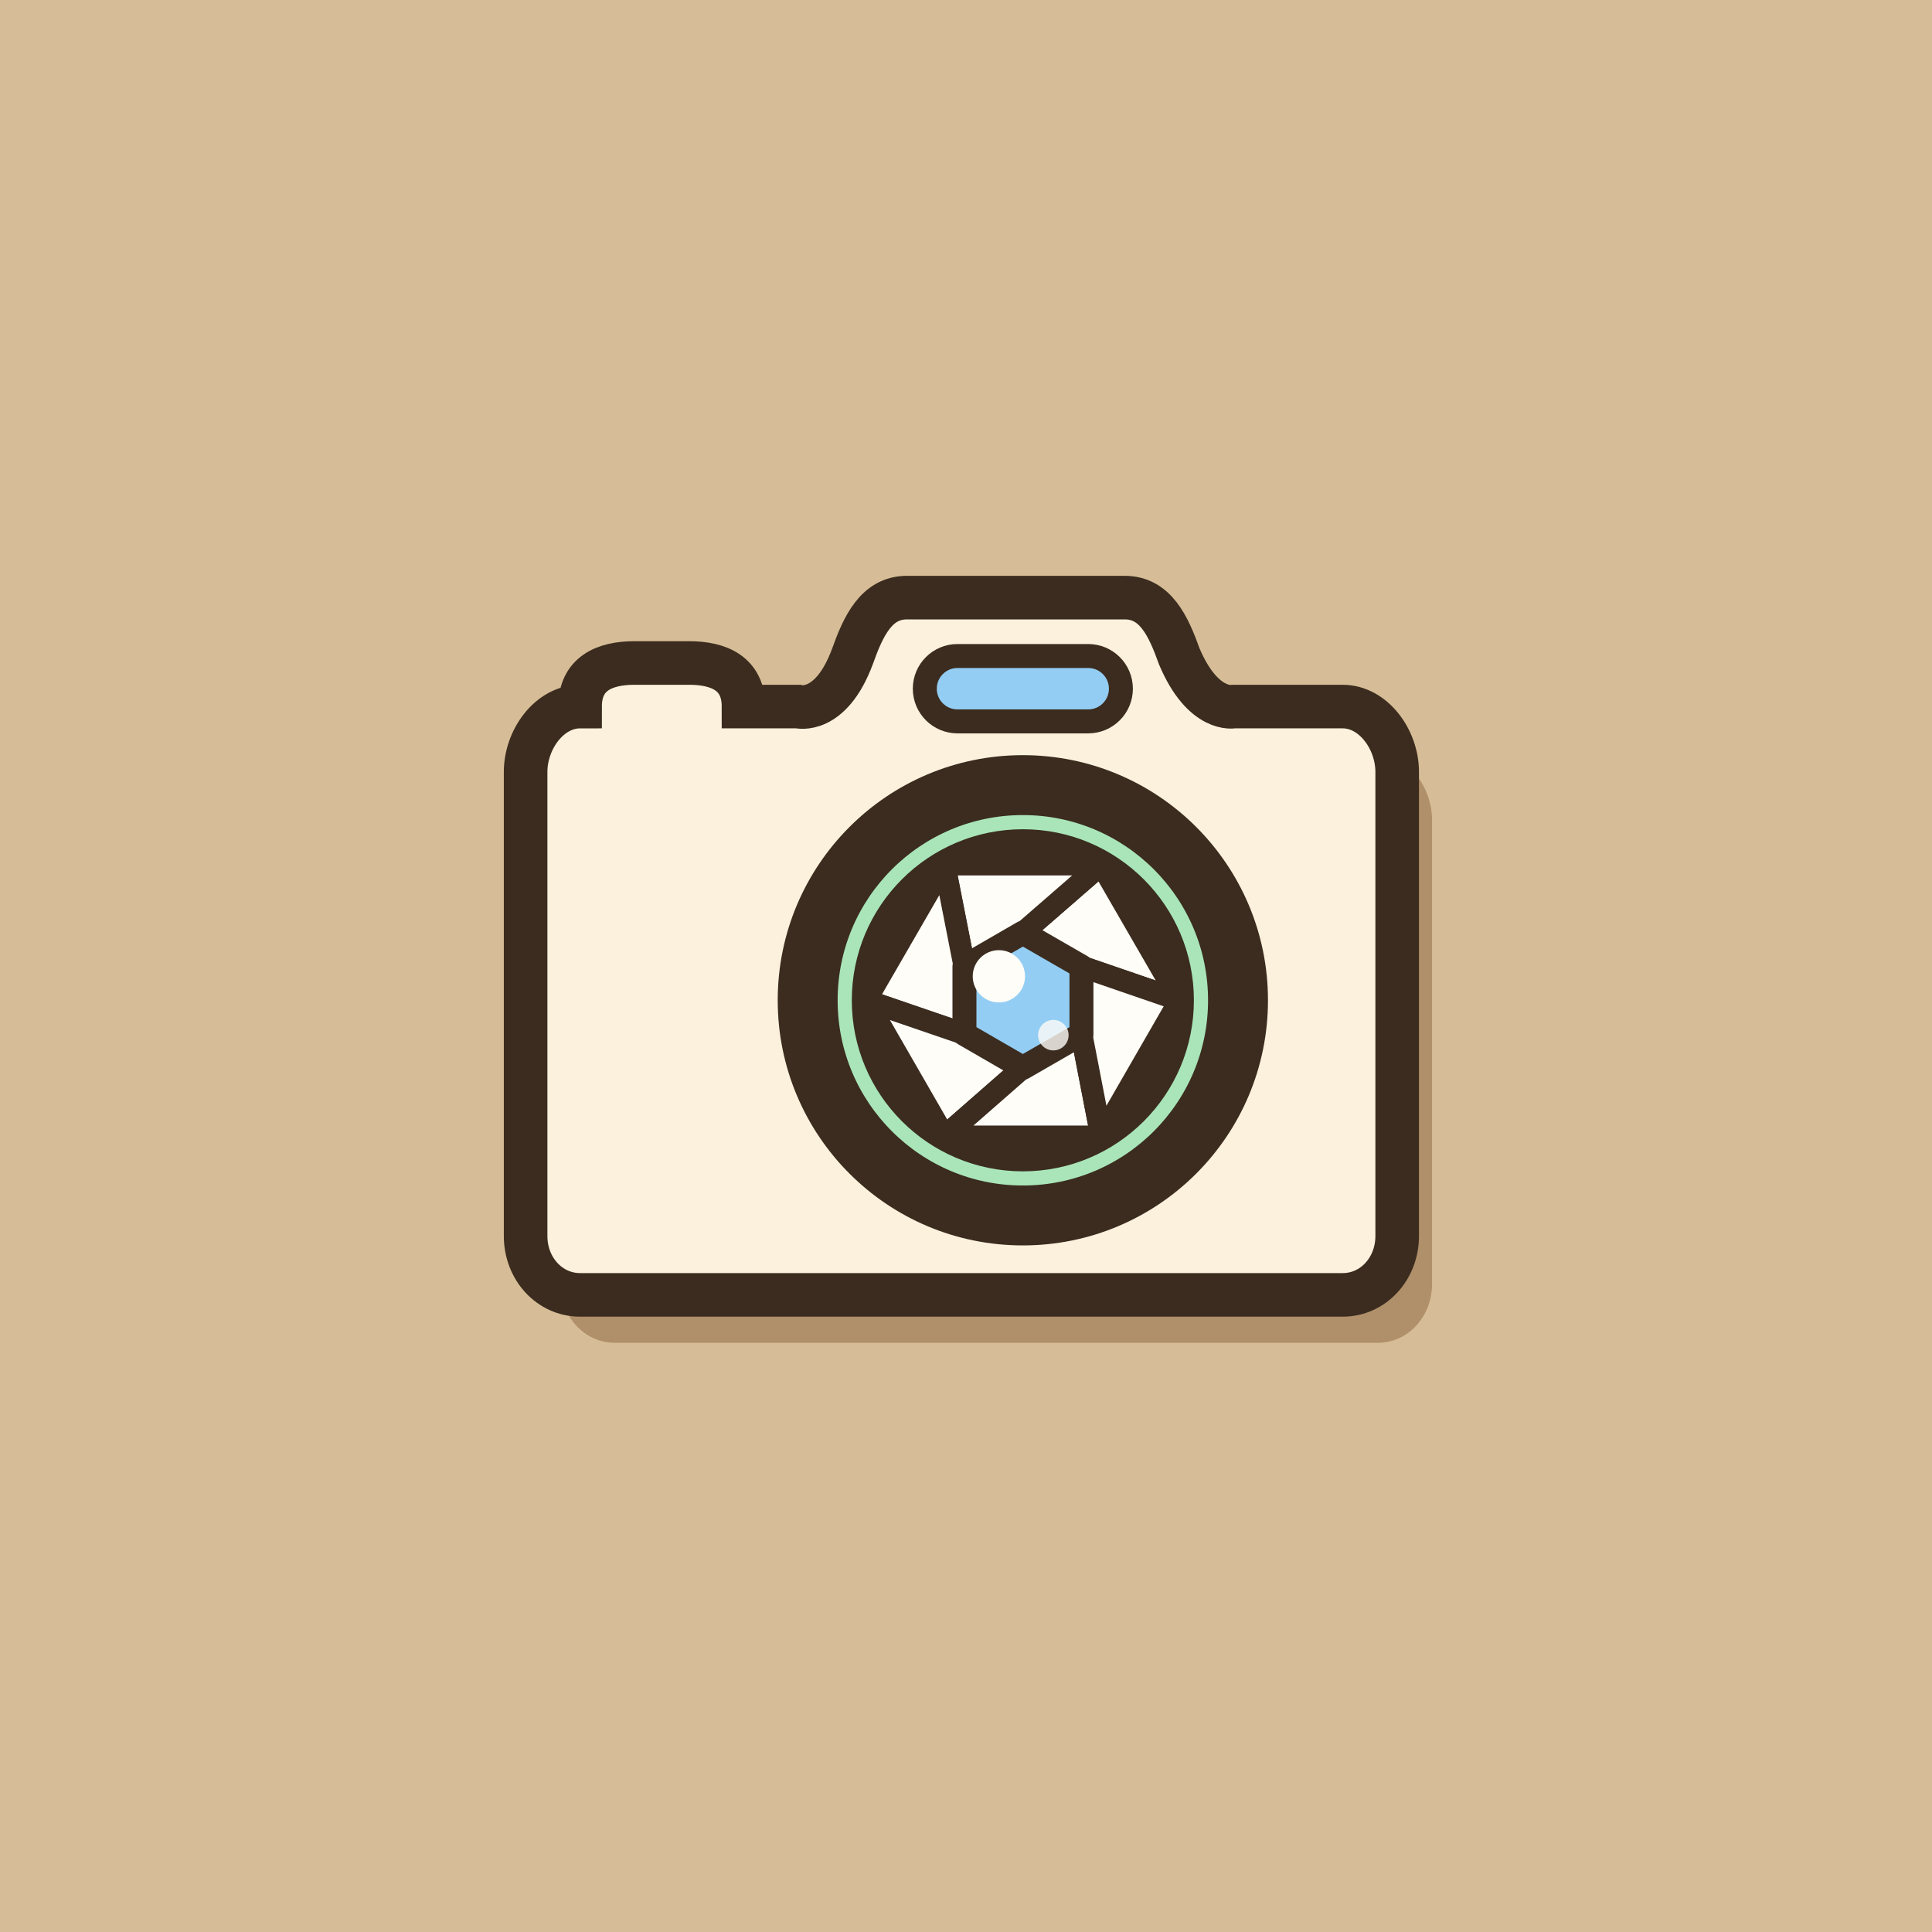
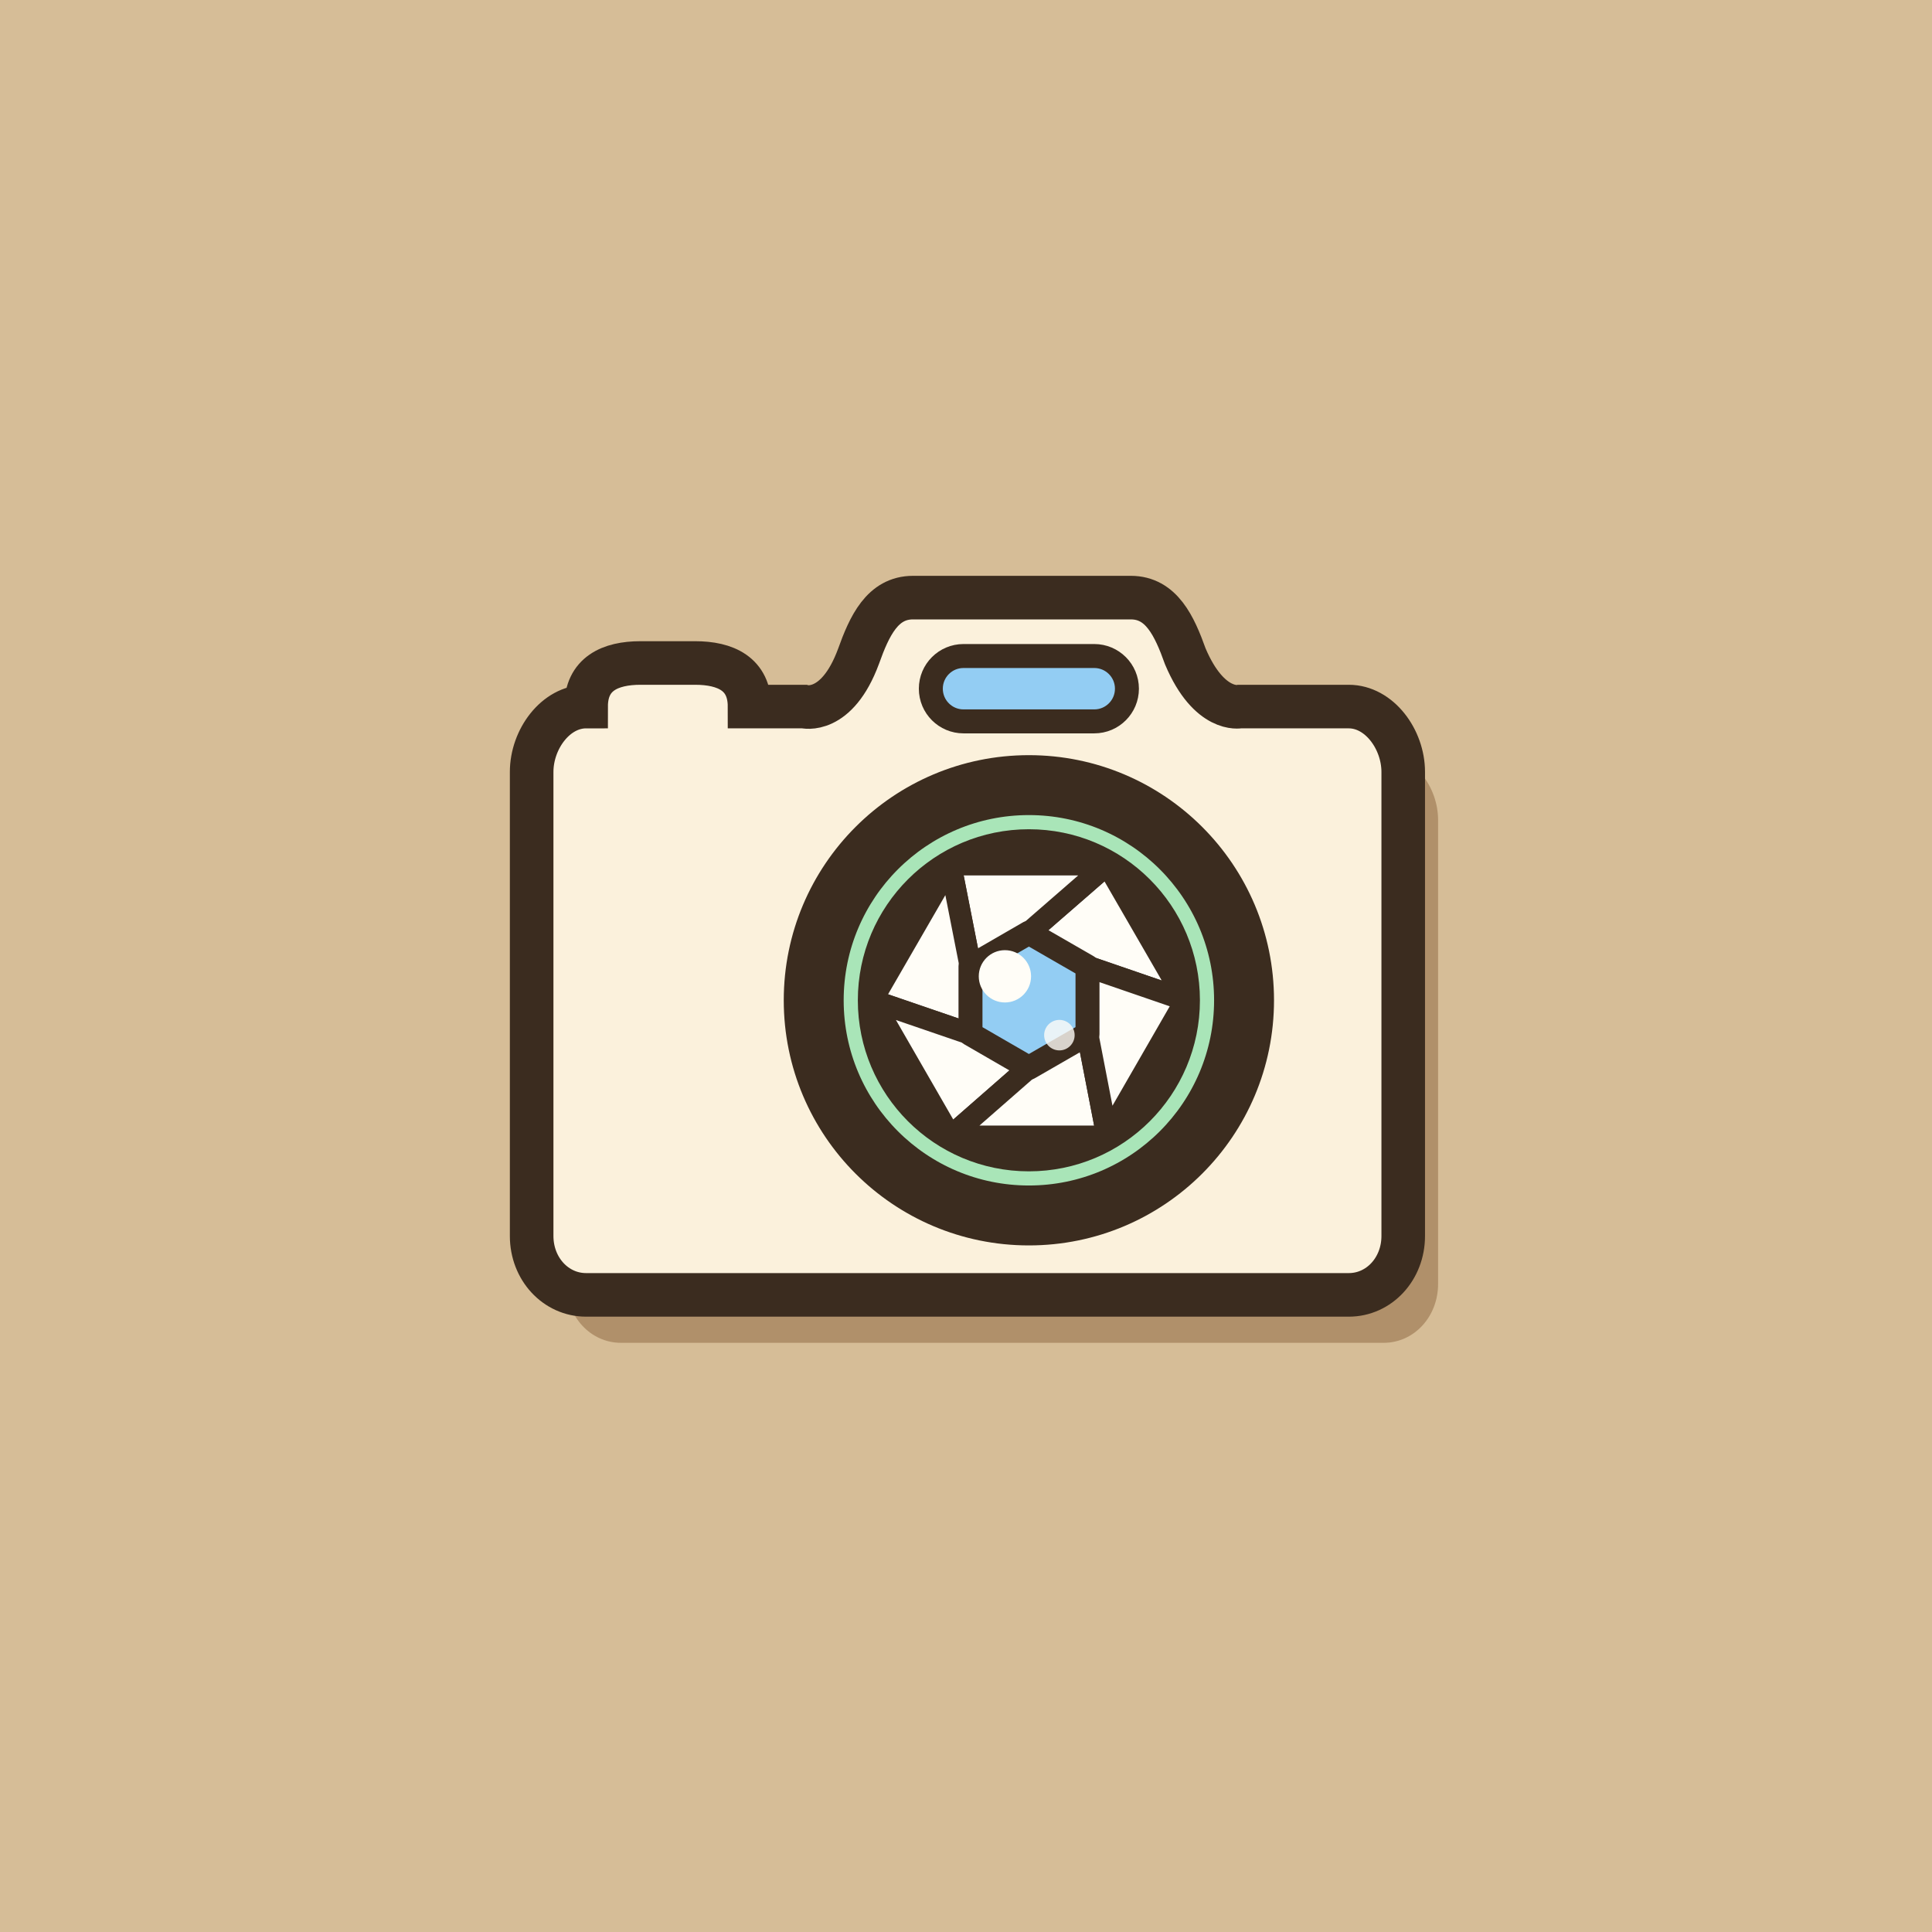
<svg xmlns="http://www.w3.org/2000/svg" viewBox="0 0 320 320" role="img" aria-label="O'Upon" version="1.1" id="svg11">
  <defs id="defs11" />
  <rect width="320" height="320" fill="#d6bd97" id="rect1" x="0" y="0" />
-   <g transform="translate(43.75 44.85) scale(3.609)" id="g11">
+   <g transform="translate(44.75 44.85) scale(3.609)" id="g11">
    <path transform="translate(1.6,2.2)" fill="#b0906a" d="m 49.5,20 h -5 c 0,0 -1.4,0.3 -2.5,-2.3 C 41.5,16.3 40.9,15 39.5,15 h -10 c -1.4,0 -2,1.3 -2.5,2.7 -1,2.7 -2.5,2.3 -2.5,2.3 H 22 c 0,-1.5 -1.1,-2 -2.5,-2 H 17 c -1.4,0 -2.5,0.5 -2.5,2 -1.4,0 -2.5,1.5 -2.5,3 v 21.3 c 0,1.5 1.1,2.7 2.5,2.7 h 35 C 50.9,47 52,45.8 52,44.3 V 23 c 0,-1.5 -1.1,-3 -2.5,-3 z" id="path1" />
    <path fill="#fbf1dc" stroke="#3b2c1f" stroke-width="2" d="m 49.5,20 h -5 c 0,0 -1.4,0.3 -2.5,-2.3 C 41.5,16.3 40.9,15 39.5,15 h -10 c -1.4,0 -2,1.3 -2.5,2.7 -1,2.7 -2.5,2.3 -2.5,2.3 H 22 c 0,-1.5 -1.1,-2 -2.5,-2 H 17 c -1.4,0 -2.5,0.5 -2.5,2 -1.4,0 -2.5,1.5 -2.5,3 v 21.3 c 0,1.5 1.1,2.7 2.5,2.7 h 35 C 50.9,47 52,45.8 52,44.3 V 23 c 0,-1.5 -1.1,-3 -2.5,-3 z" id="path2" />
    <rect x="30.32" y="17.68" width="9" height="3" rx="1.5" fill="#93cdf3" stroke="#3b2c1f" stroke-width="1.1" id="rect2" />
    <path fill="#fffdf7" stroke="#3b2c1f" stroke-width="1.5" d="m 34.82,43.98 c -5.8,0 -10.5,-4.7 -10.5,-10.5 0,-5.8 4.7,-10.5 10.5,-10.5 5.8,0 10.5,4.7 10.5,10.5 0,5.8 -4.7,10.5 -10.5,10.5 z m 0,-18 c -4.1,0 -7.5,3.4 -7.5,7.5 0,4.1 3.4,7.5 7.5,7.5 4.1,0 7.5,-3.4 7.5,-7.5 0,-4.1 -3.4,-7.5 -7.5,-7.5 z" id="path3" />
    <circle cx="34.82" cy="33.48" r="9.2" fill="#a9e5b8" stroke="#3b2c1f" stroke-width="1.4" id="circle3" />
    <circle cx="34.82" cy="33.48" r="7.2" fill="none" stroke="#3b2c1f" stroke-width="1.3" id="circle4" />
    <g fill="#fffdf7" stroke="#3b2c1f" stroke-width="1" stroke-linejoin="round" id="g9">
      <path d="m 42.02,33.48 -3.6,-6.23 -3.6,3.13 2.69,1.55 z" id="path4" />
      <path d="m 38.42,27.25 h -7.2 l 0.92,4.68 2.68,-1.55 z" id="path5" />
      <path d="m 31.22,27.25 -3.6,6.23 4.52,1.55 v -3.1 z" id="path6" />
      <path d="m 27.62,33.48 3.6,6.25 3.6,-3.15 -2.68,-1.55 z" id="path7" />
      <path d="m 31.22,39.73 h 7.2 l -0.91,-4.7 -2.69,1.55 z" id="path8" />
      <path d="m 38.42,39.73 3.6,-6.25 -4.51,-1.55 v 3.1 z" id="path9" />
    </g>
    <path d="m 37.51,31.93 -2.69,-1.55 -2.68,1.55 v 3.1 l 2.68,1.55 2.69,-1.55 z" fill="#93cdf3" stroke="#3b2c1f" stroke-width="1.1" stroke-linejoin="round" id="path10" />
    <circle cx="33.72" cy="32.38" r="1.2" fill="#fffdf7" id="circle10" />
    <circle cx="36.22" cy="35.08" r="0.7" fill="#fffdf7" opacity="0.8" id="circle11" />
  </g>
</svg>
